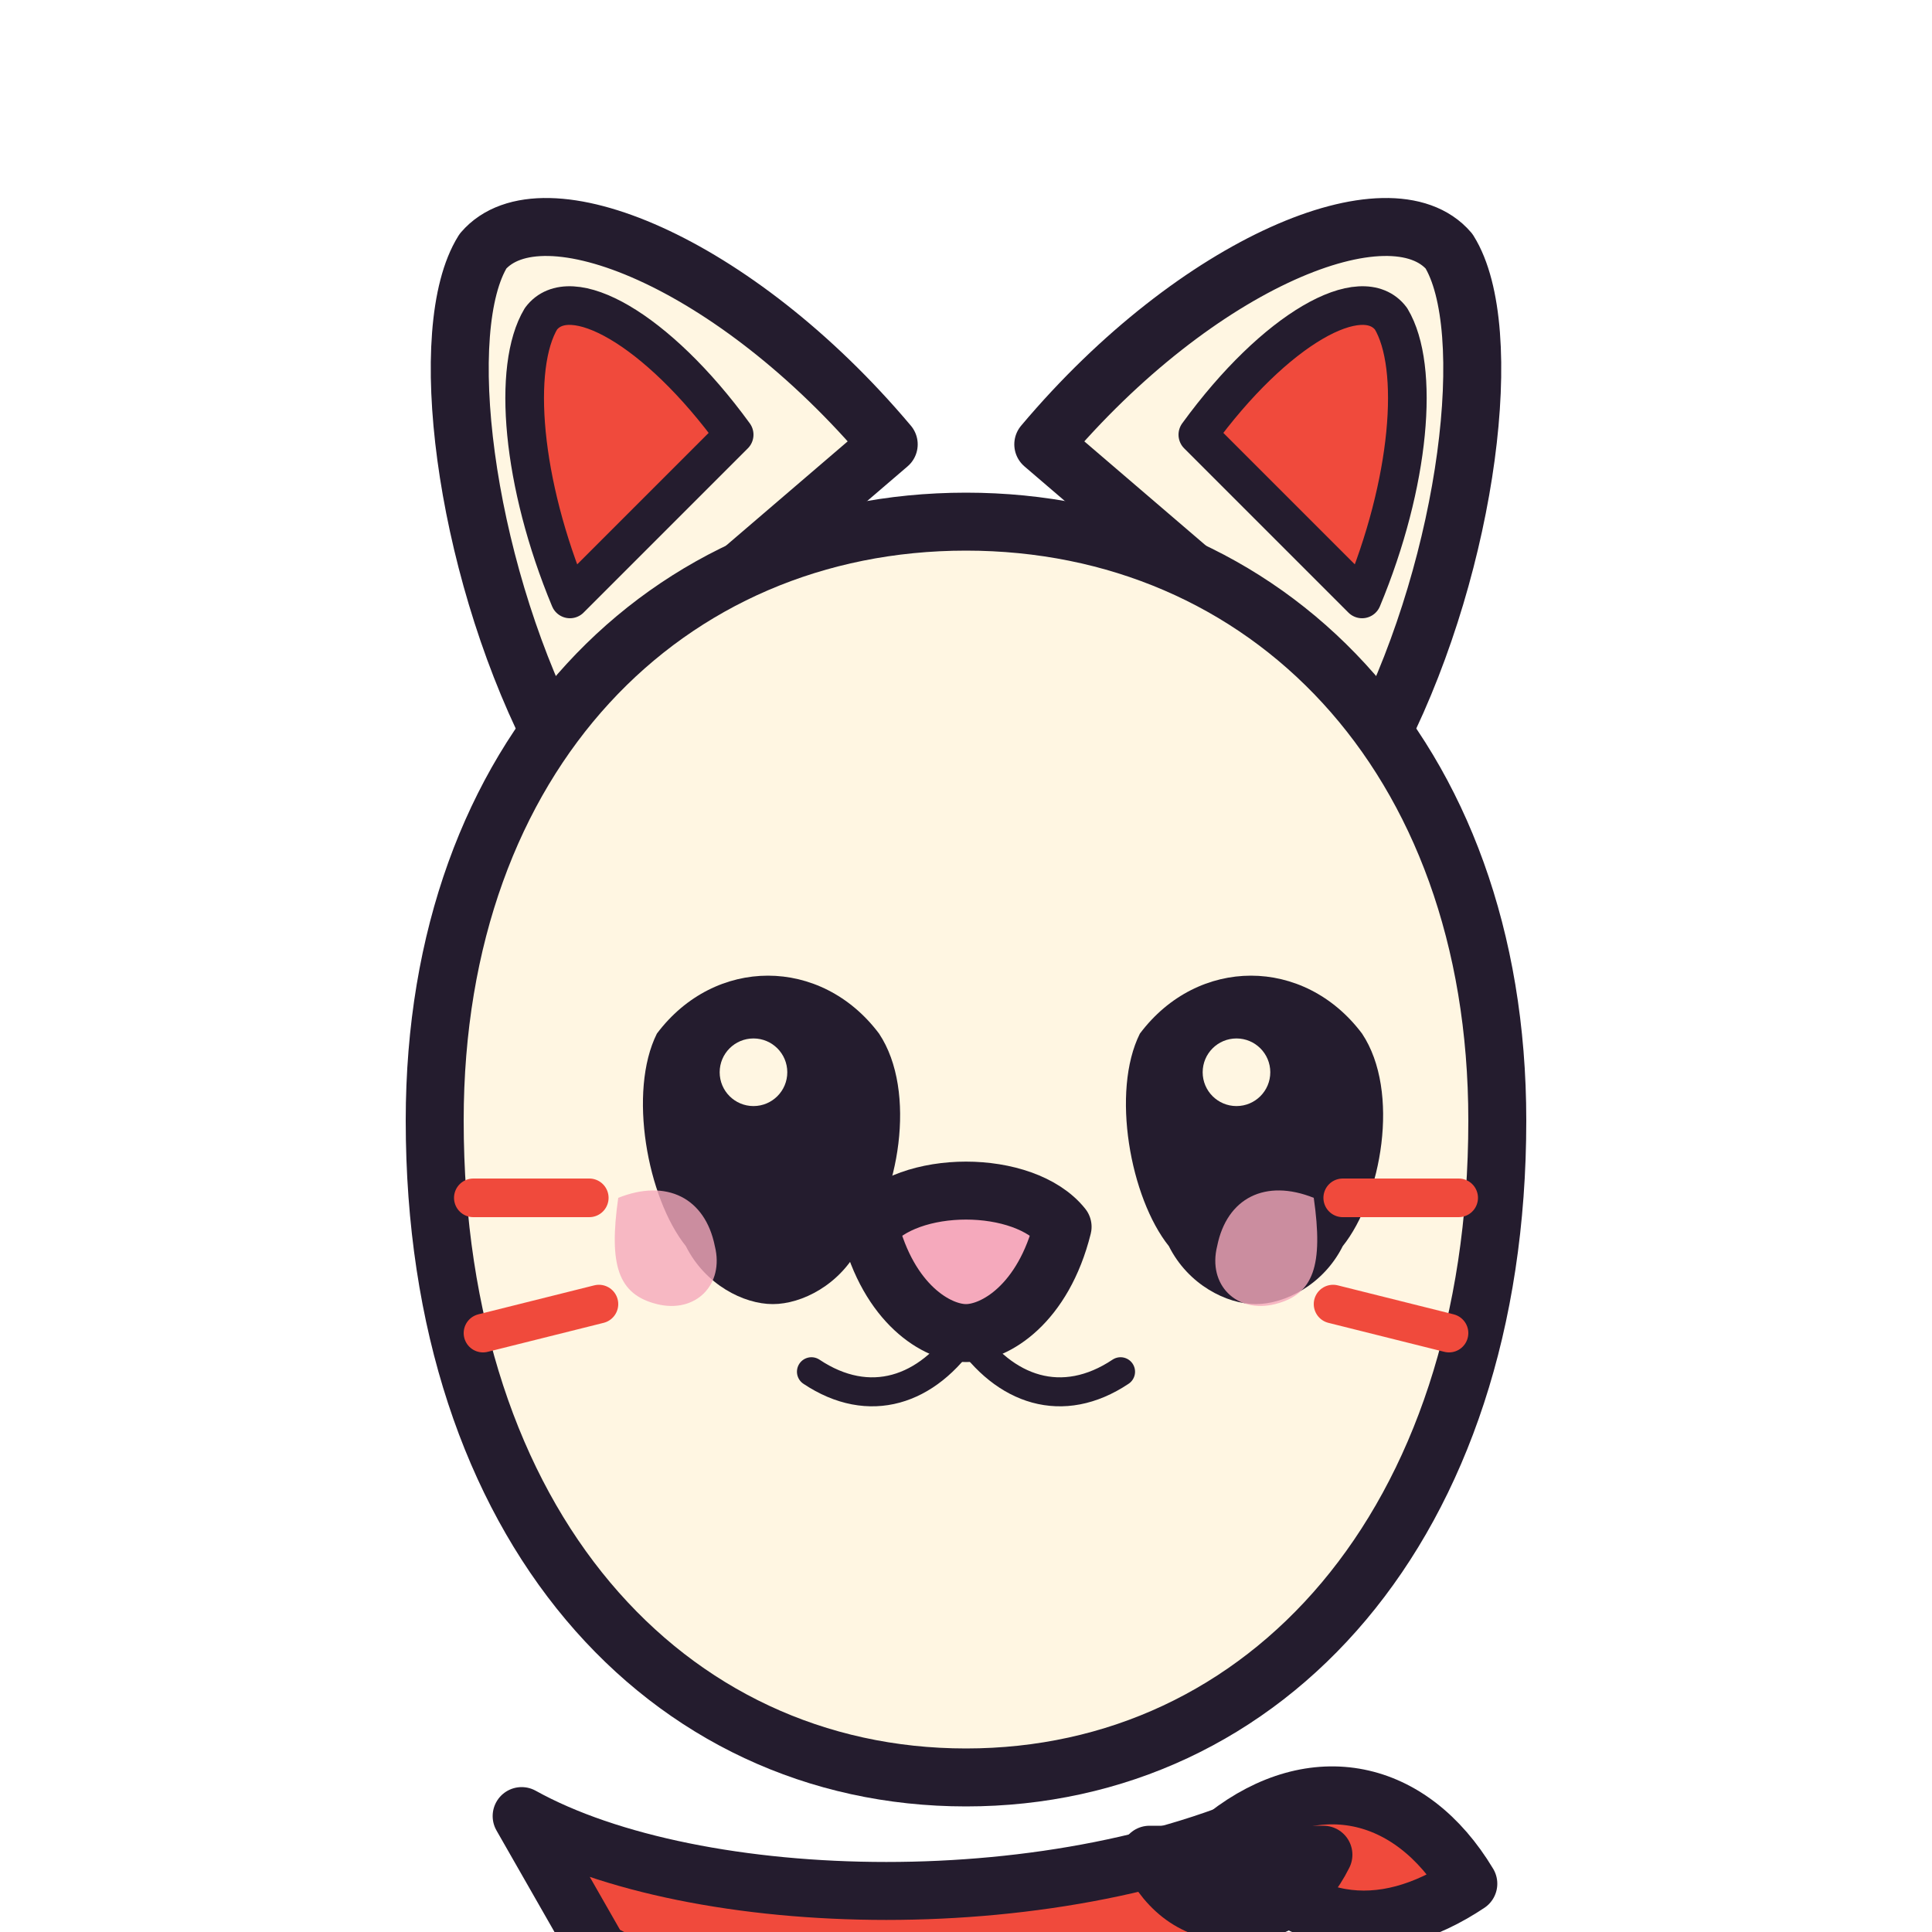
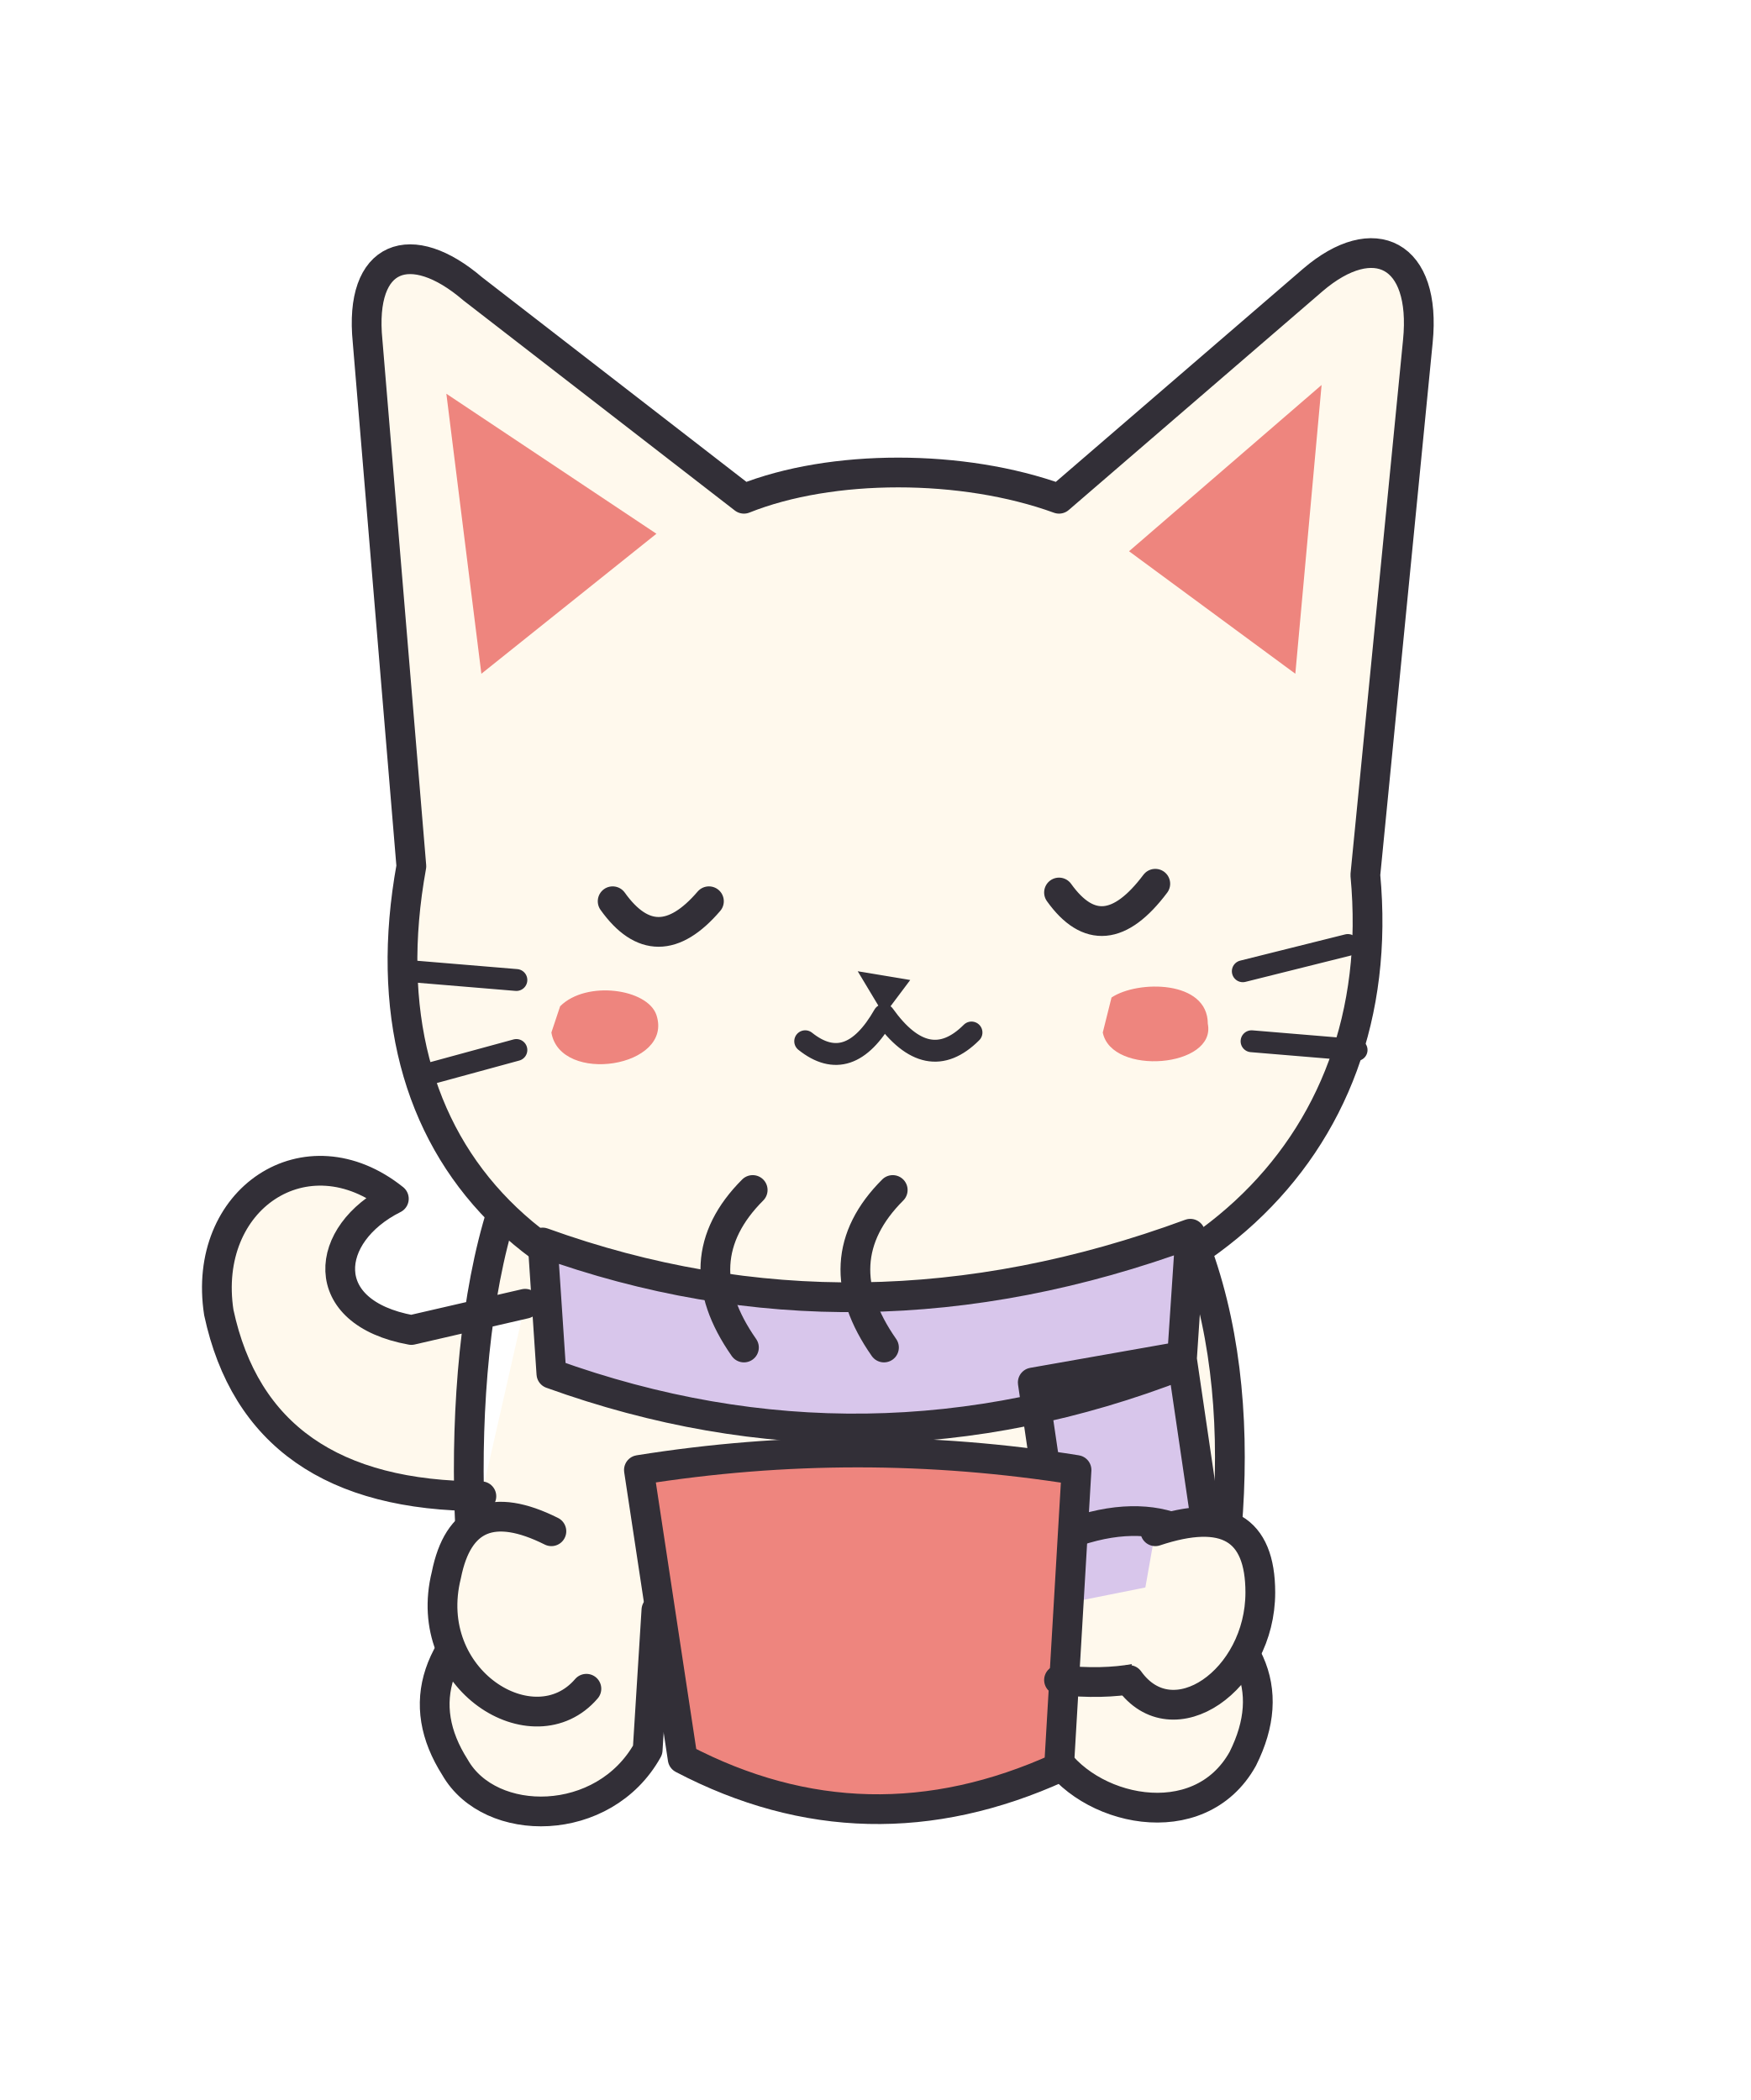
- <svg xmlns="http://www.w3.org/2000/svg" viewBox="0 0 200 200" role="img" aria-labelledby="misoTitle">
-   <g stroke="#241C2E" stroke-width="6" stroke-linecap="round" stroke-linejoin="round">
-     <path fill="#FFF6E2" d="M57 76C48 58 45 34 50 26c6-7 26 1 42 20Z" />
-     <path fill="#F04A3C" stroke-width="4" d="M59 62C54 50 53 38 56 33c3-4 12 1 20 12Z" />
-     <path fill="#FFF6E2" d="M143 76c9-18 12-42 7-50-6-7-26 1-42 20Z" />
-     <path fill="#F04A3C" stroke-width="4" d="M141 62c5-12 6-24 3-29-3-4-12 1-20 12Z" />
-     <path fill="#FFF6E2" d="M45 116c0-38 24-62 55-62s55 24 55 62c0 42-24 68-55 68s-55-26-55-68Z" />
-     <path fill="#241C2E" stroke="none" d="M68 107c6-8 17-8 23 0 4 6 2 17-2 22-2 4-6 6-9 6s-7-2-9-6c-4-5-6-16-3-22Zm50 0c6-8 17-8 23 0 4 6 2 17-2 22-2 4-6 6-9 6s-7-2-9-6c-4-5-6-16-3-22Z" />
-     <circle cx="78" cy="111" r="3.5" fill="#FFF6E2" stroke="none" />
-     <circle cx="128" cy="111" r="3.5" fill="#FFF6E2" stroke="none" />
-     <path fill="#F5A9BC" d="M90 127c4-5 16-5 20 0-2 8-7 11-10 11s-8-3-10-11Z" />
-     <path fill="none" stroke-width="3" d="M100 138c-4 6-10 8-16 4m16-4c4 6 10 8 16 4" />
-     <path fill="none" stroke="#F04A3C" stroke-width="4" d="M61 124H49m13 11-12 3m89-14h12m-13 11 12 3" />
-     <path fill="#F5A9BC" stroke="none" opacity=".8" d="M64 124c5-2 9 0 10 5 1 4-2 7-6 6-4-1-5-4-4-11Zm72 0c-5-2-9 0-10 5-1 4 2 7 6 6 4-1 5-4 4-11Z" />
-     <path fill="#F04A3C" d="M54 188c18 10 56 11 80-1l-6 16c-20 10-48 9-66-1Z" />
-     <path fill="#F04A3C" d="M127 190c9-7 19-5 25 5-9 6-18 5-25-5Z" />
-     <path fill="#FFF6E2" d="M119 192c2 4 5 6 9 6 4 0 7-2 9-6Z" />
+ <svg xmlns="http://www.w3.org/2000/svg" viewBox="0 0 200 240" role="img" aria-labelledby="title">
+   <g stroke="#322f37" stroke-width="3.4" stroke-linecap="round" stroke-linejoin="round">
+     <path fill="#fff9ed" d="M55 171c-17 0-27-7-30-21-2-13 10-21 20-13-8 4-9 13 2 15l13-3M60 132c-8 15-8 48-3 64l79 1c6-21 7-45-3-62Z" />
+     <path fill="#fff9ed" d="M47 99 42 39c-1-10 5-12 12-6l31 24c10-4 25-4 36 0l29-25c7-6 13-3 12 7l-6 61c3 32-21 53-56 53-38 0-59-21-53-54Z" />
+     <path fill="#ee857e" stroke="none" d="m51 45 4 32 20-16Zm100-1-22 19 19 14Z" />
+     <path fill="none" d="M70 103q5 7 11 0m40-1q5 7 11-1" />
+     <path fill="#322f37" stroke="none" d="m98 111 6 1-3 4Z" />
+     <path fill="none" stroke-width="2.5" d="M101 116q-4 7-9 3m9-3q5 7 10 2M59 112l-12-1m12 9-11 3m94-12 12-3m-11 11 12 1" />
+     <path fill="#ee857e" stroke="none" d="M64 115c3-3 10-2 11 1 2 6-11 8-12 2Zm63-1c3-2 11-2 11 3 1 5-11 6-12 1Z" />
+     <path fill="#d8c6eb" d="M62 142q36 13 74-1l-1 15q-36 14-72 1Zm56 16 17-3 5 34-17 3Z" />
+     <path fill="#fff9ed" d="M59 181q-14 10-7 21c4 7 17 7 22-2l1-16m58-3q15 8 9 20c-5 9-18 6-22-1l-2-16" />
+     <path fill="#ee857e" d="M73 168q25-4 50 0l-2 34q-22 10-43-1Z" />
+     <path fill="none" d="M123 175c21-7 25 20-2 17m-36-38q-7-10 1-18m15 18q-7-10 1-18" />
+     <path fill="#fff9ed" d="M63 175q-10-5-12 5c-3 12 10 20 16 13m65-18q12-4 12 7c0 10-10 17-15 10" />
  </g>
</svg>
